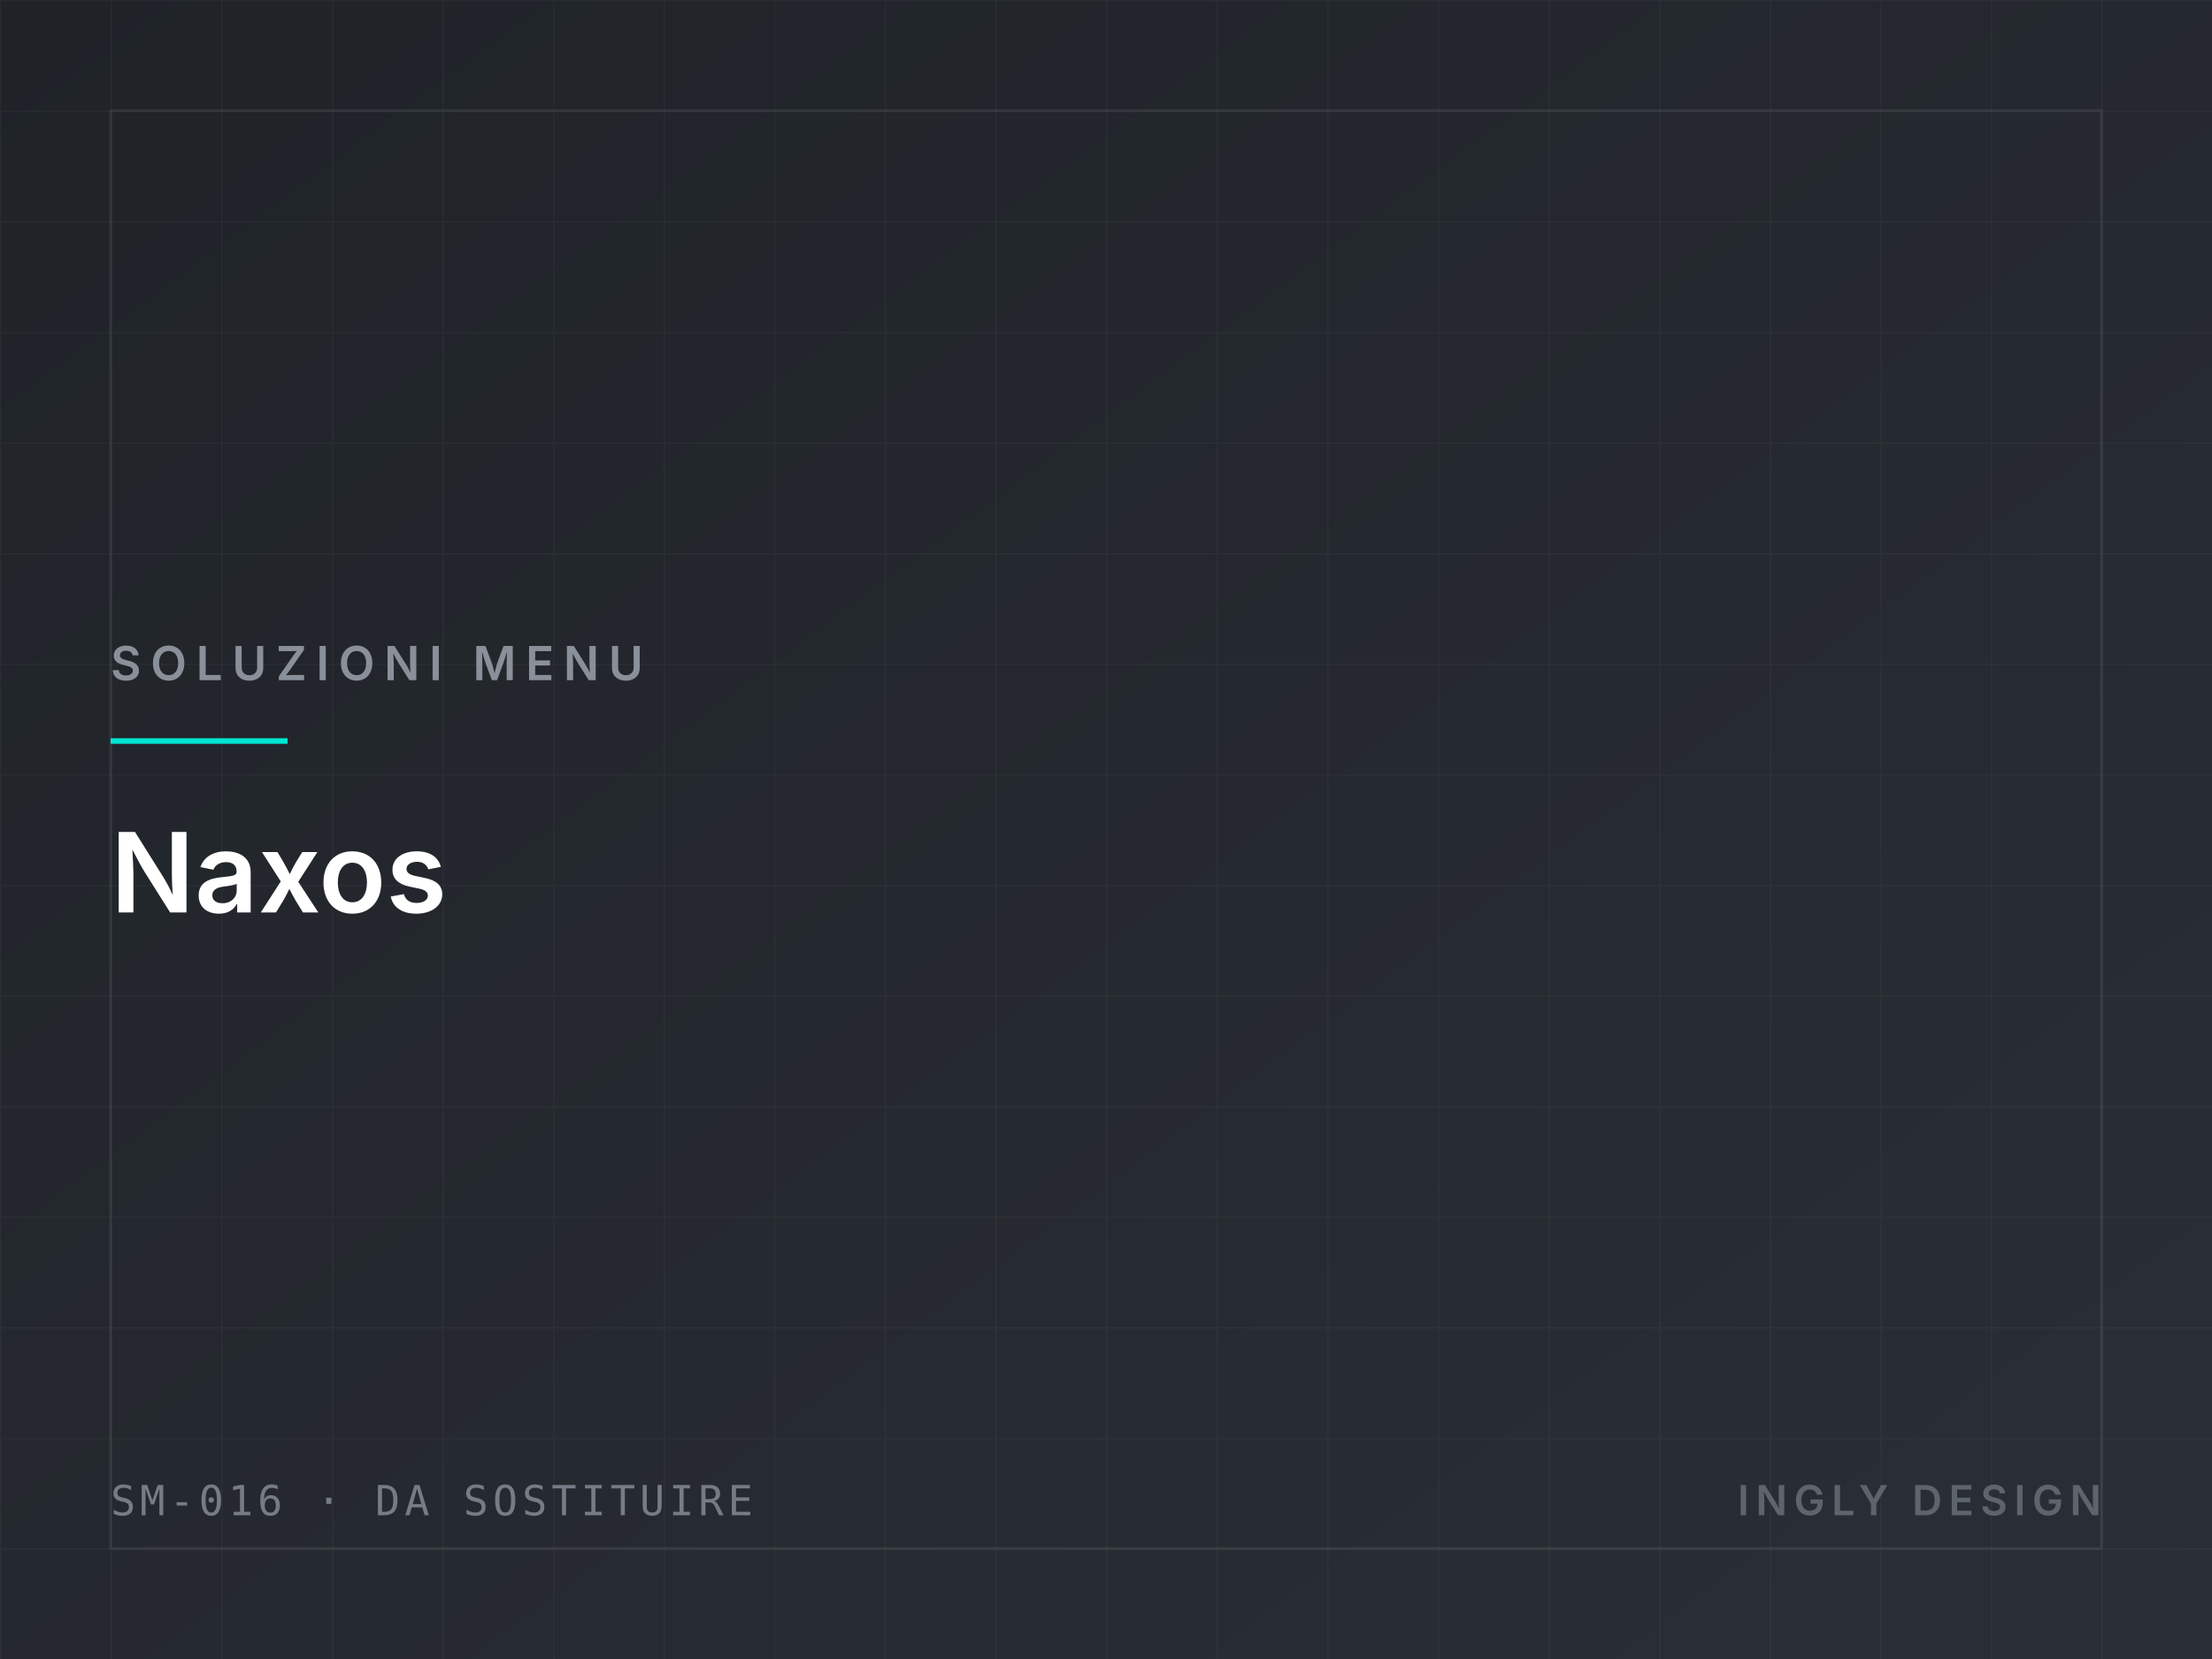
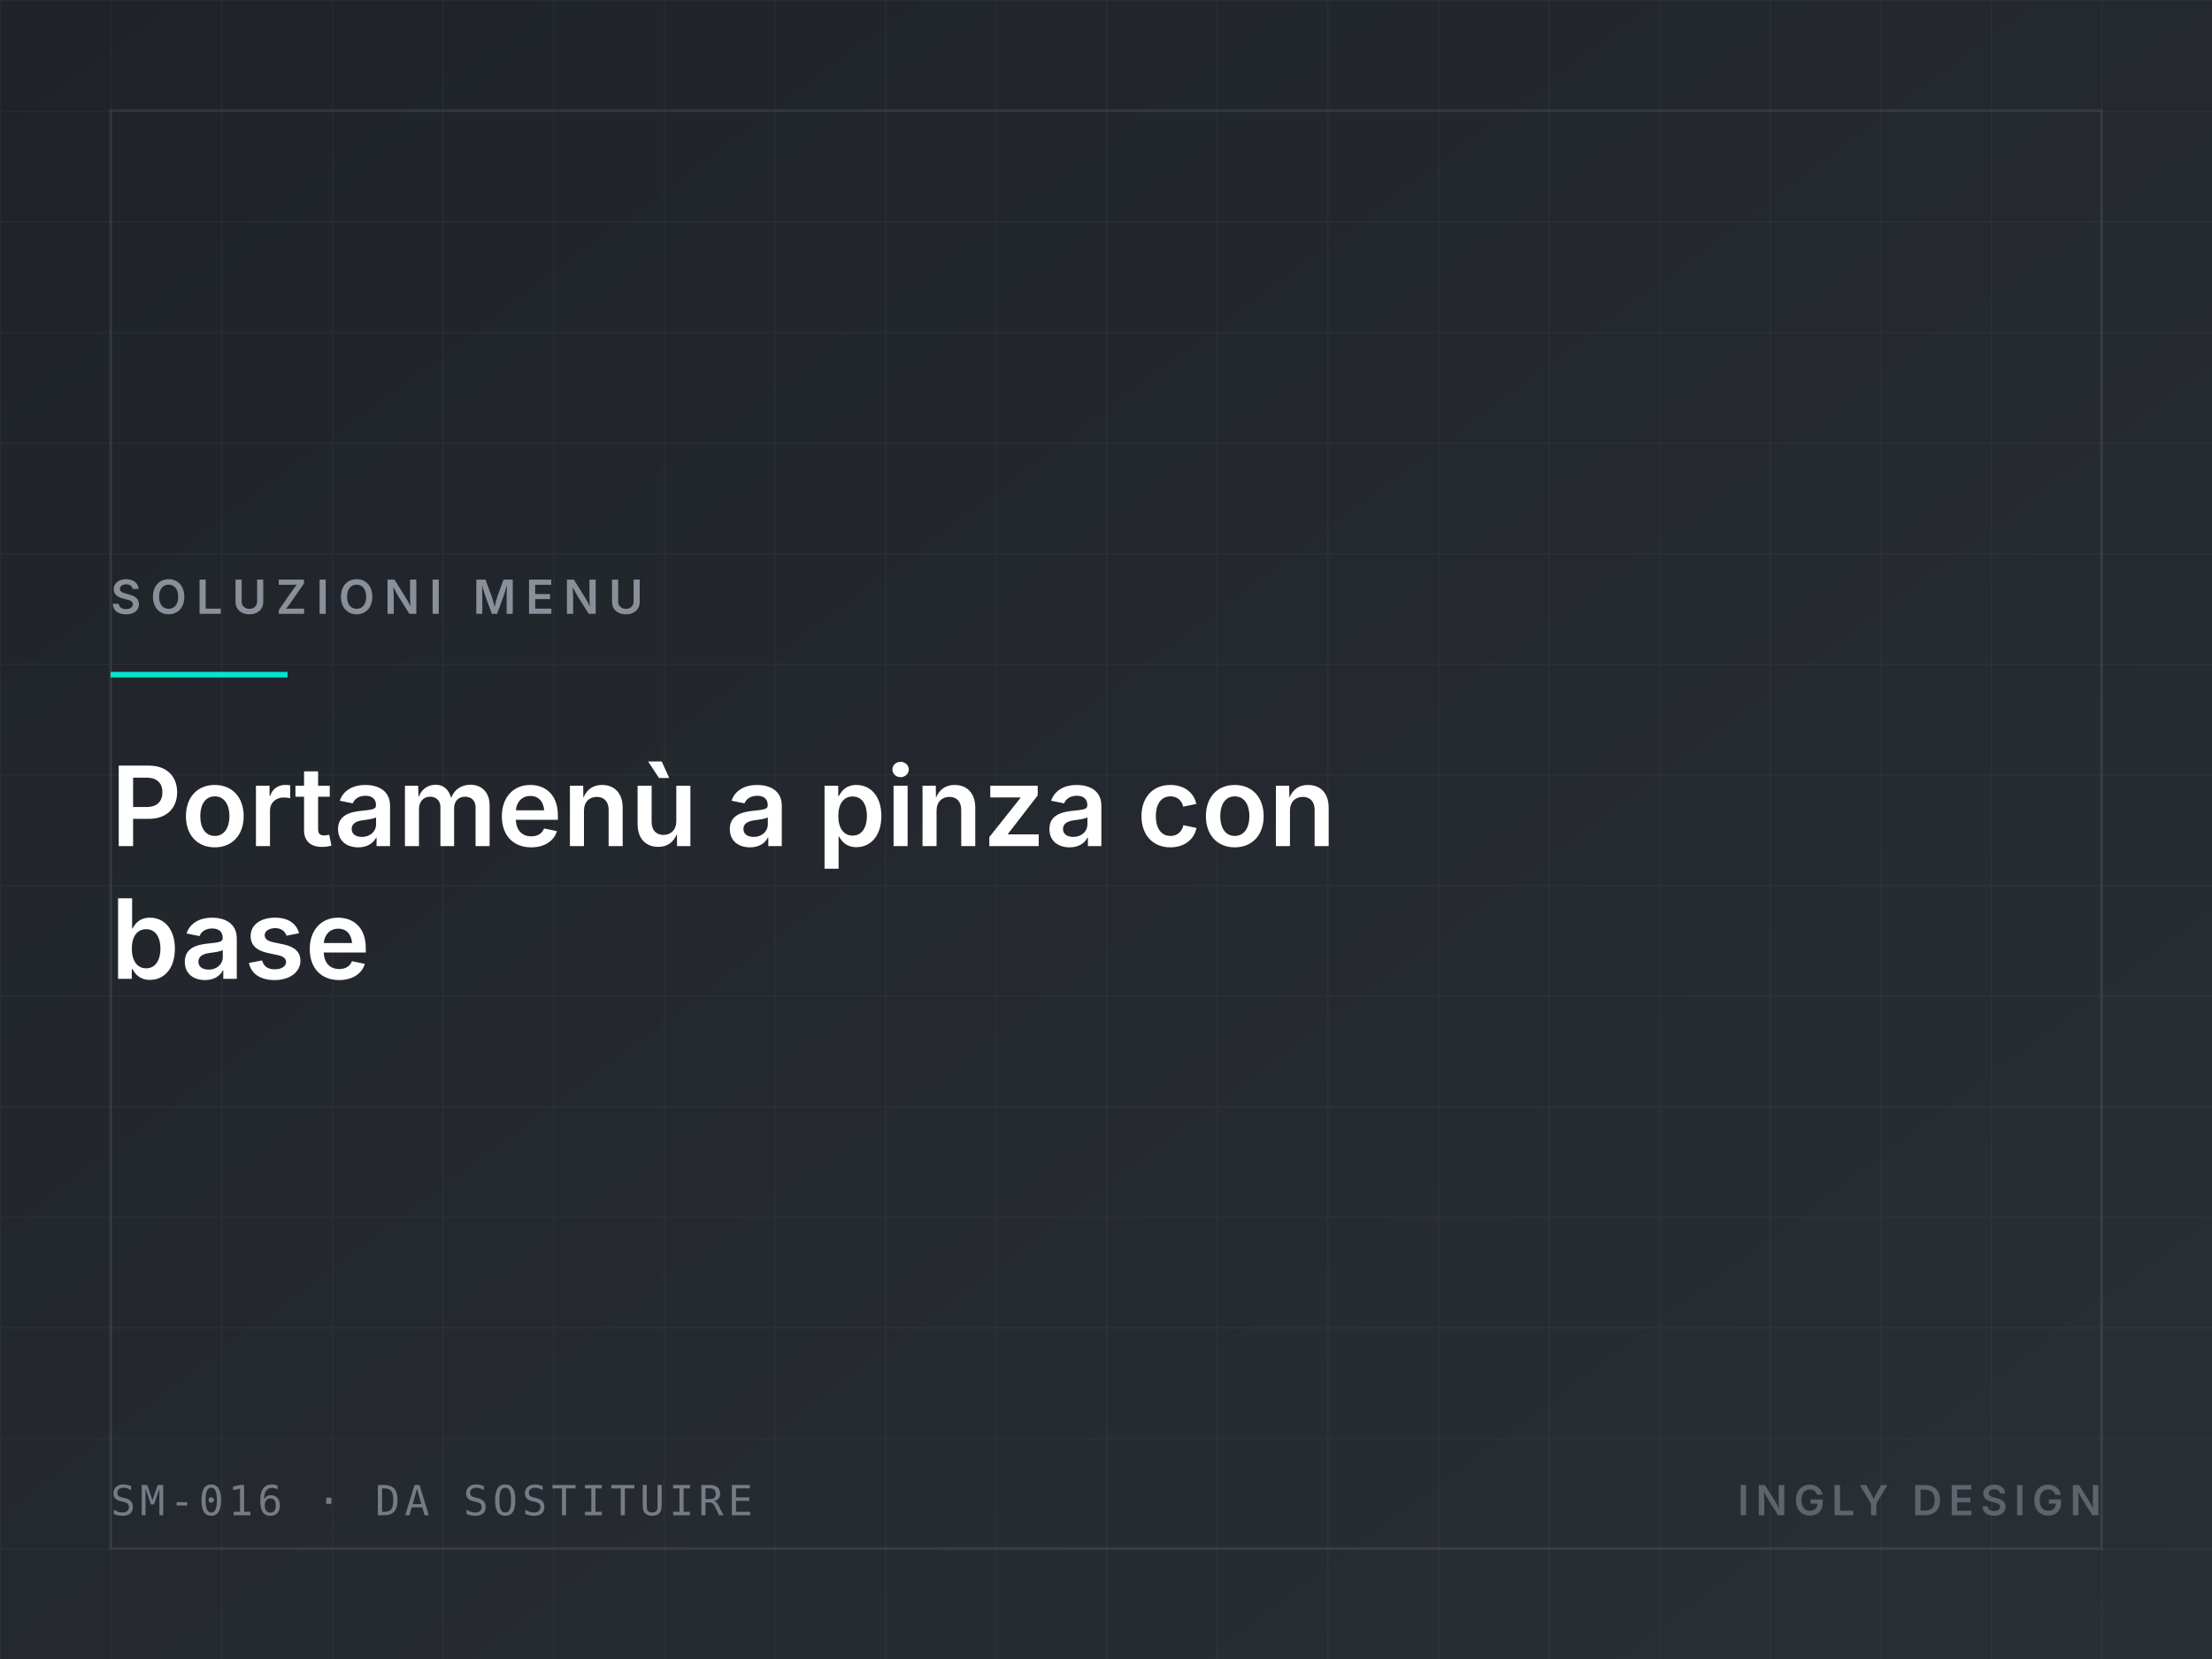
- <svg xmlns="http://www.w3.org/2000/svg" viewBox="0 0 800 600" width="800" height="600" role="img" aria-label="Naxos">
+ <svg xmlns="http://www.w3.org/2000/svg" viewBox="0 0 800 600" width="800" height="600" role="img" aria-label="Portamenù a pinza con base">
  <defs>
    <linearGradient id="g" x1="0" y1="0" x2="1" y2="1">
      <stop offset="0" stop-color="#1F2328" />
      <stop offset="1" stop-color="#2A2F36" />
    </linearGradient>
    <pattern id="grid" width="40" height="40" patternUnits="userSpaceOnUse">
      <path d="M40 0H0V40" fill="none" stroke="#ffffff" stroke-opacity=".035" stroke-width="1" />
    </pattern>
  </defs>
  <rect width="800" height="600" fill="url(#g)" />
  <rect width="800" height="600" fill="url(#grid)" />
  <rect x="40" y="40" width="720" height="520" fill="none" stroke="#ffffff" stroke-opacity=".07" />
-   <line x1="40" y1="268" x2="104" y2="268" stroke="#00E6D2" stroke-width="2" />
-   <text x="40" y="246" font-family="system-ui,-apple-system,Segoe UI,sans-serif" font-size="17" font-weight="600" letter-spacing="3.4" fill="#8A9099">SOLUZIONI MENU</text>
-   <text x="40" y="330" font-family="system-ui,-apple-system,Segoe UI,sans-serif" font-size="40" font-weight="600" fill="#FFFFFF">Naxos</text>
+   <line x1="40" y1="244" x2="104" y2="244" stroke="#00E6D2" stroke-width="2" />
+   <text x="40" y="222" font-family="system-ui,-apple-system,Segoe UI,sans-serif" font-size="17" font-weight="600" letter-spacing="3.4" fill="#8A9099">SOLUZIONI MENU</text>
+   <text x="40" y="306" font-family="system-ui,-apple-system,Segoe UI,sans-serif" font-size="40" font-weight="600" fill="#FFFFFF">Portamenù a pinza con</text>
+   <text x="40" y="354" font-family="system-ui,-apple-system,Segoe UI,sans-serif" font-size="40" font-weight="600" fill="#FFFFFF">base</text>
  <text x="40" y="548" font-family="ui-monospace,SFMono-Regular,Menlo,monospace" font-size="15" letter-spacing="1.6" fill="#767C85">SM-016 · DA SOSTITUIRE</text>
  <text x="760" y="548" text-anchor="end" font-family="system-ui,-apple-system,Segoe UI,sans-serif" font-size="15" font-weight="600" letter-spacing="2.4" fill="#5E646C">INGLY DESIGN</text>
</svg>
